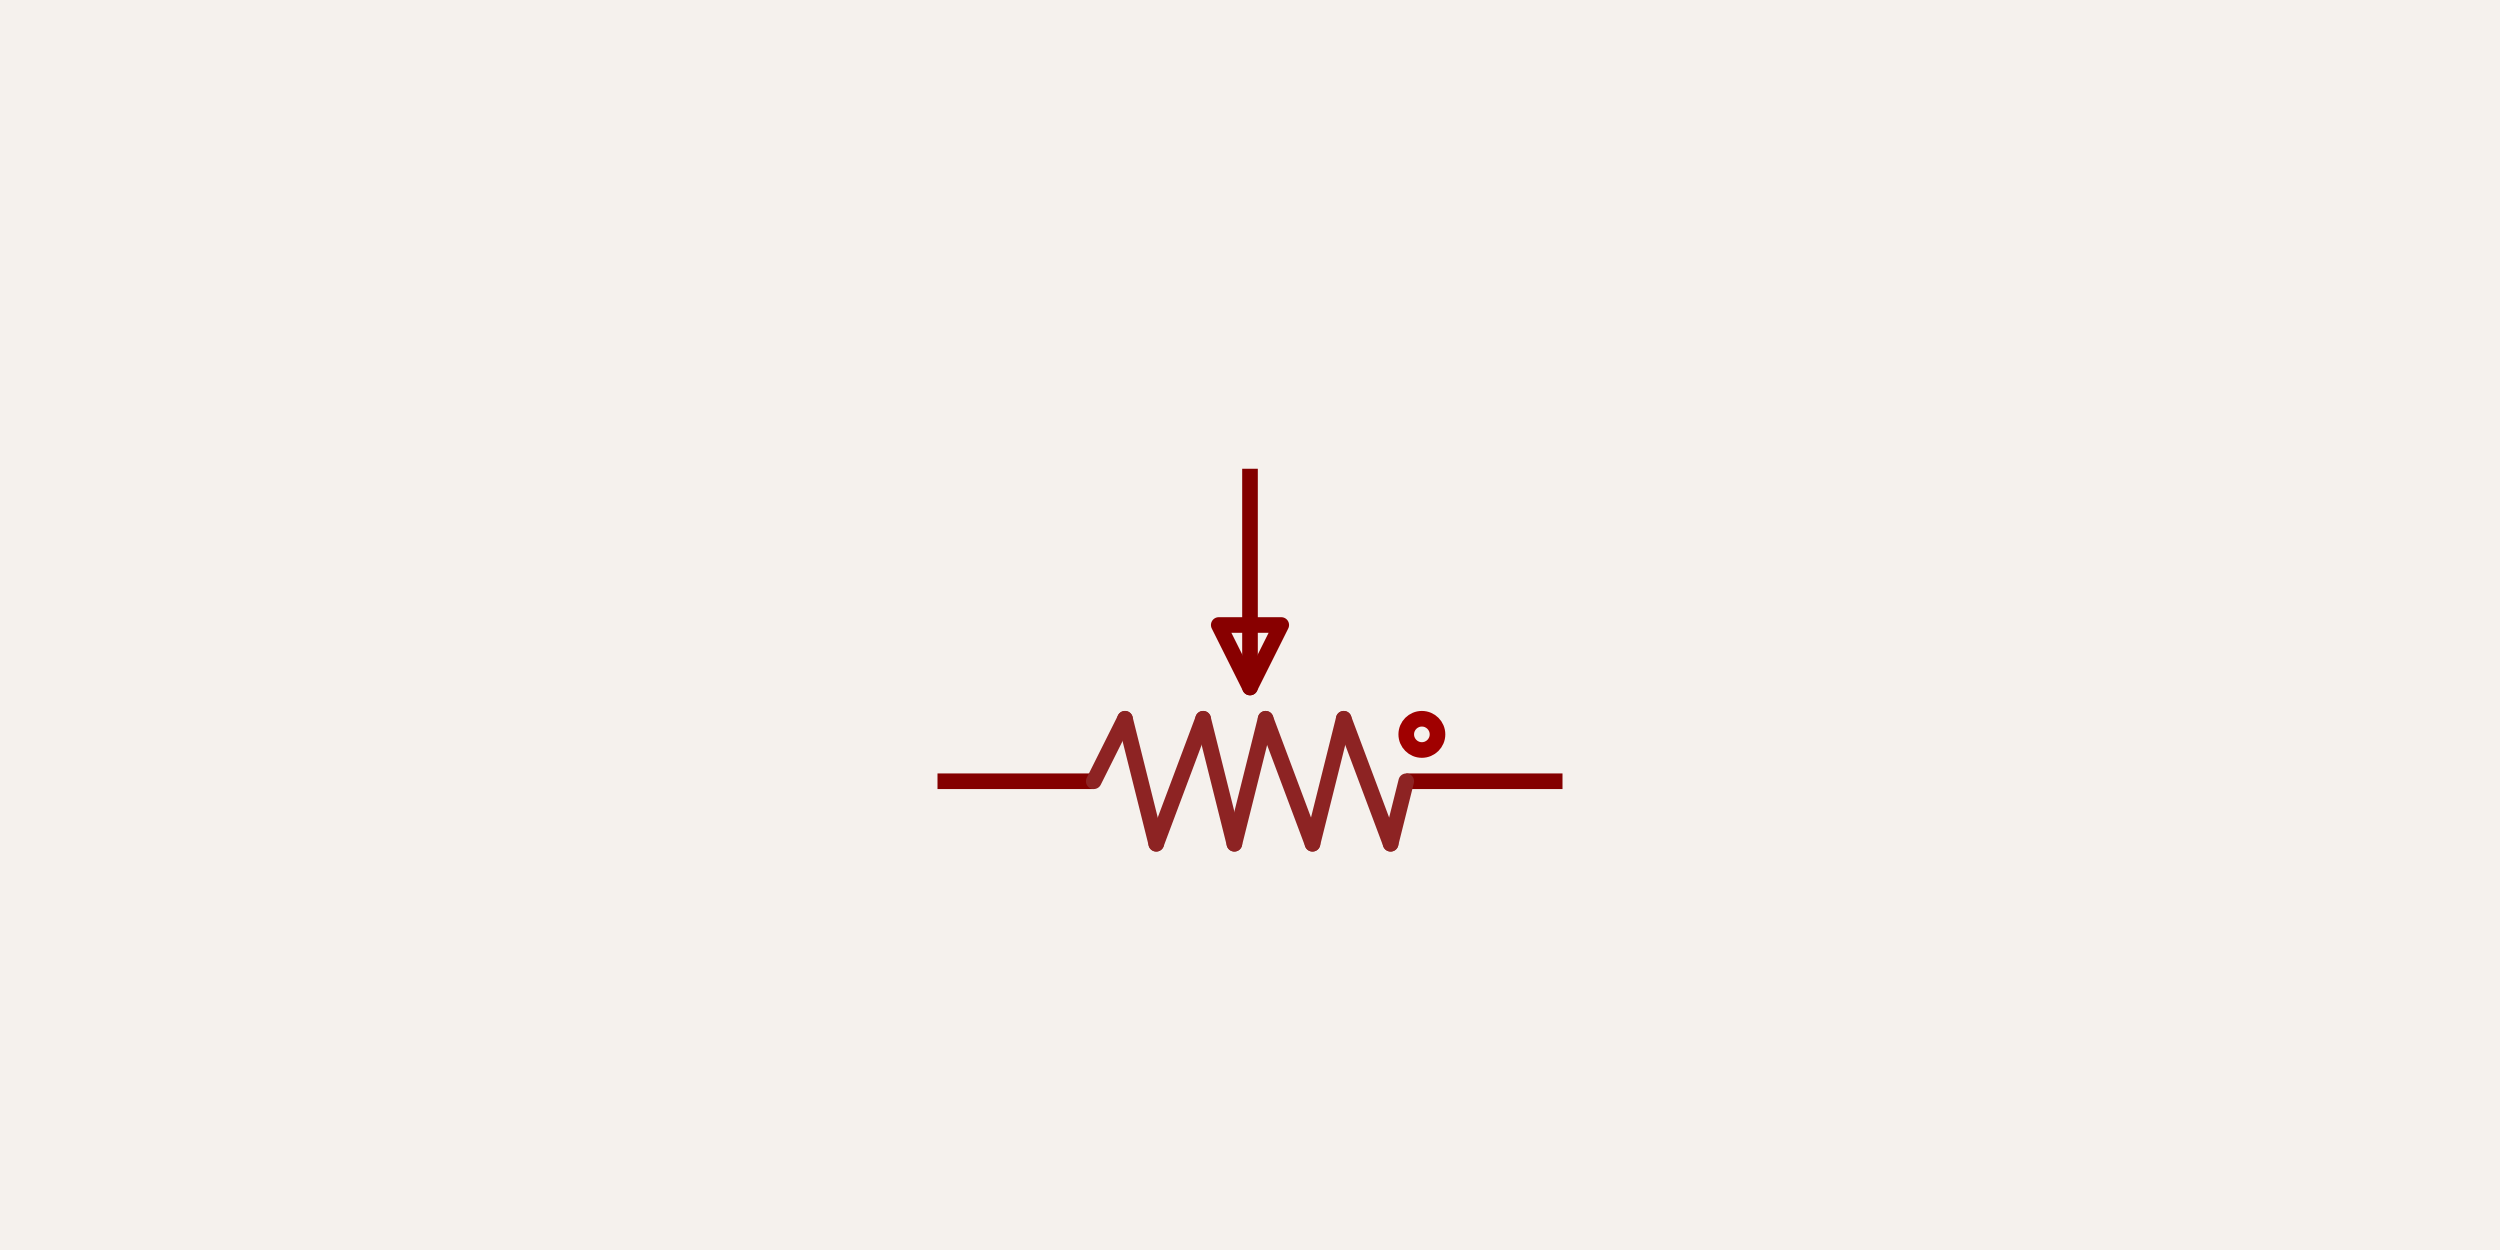
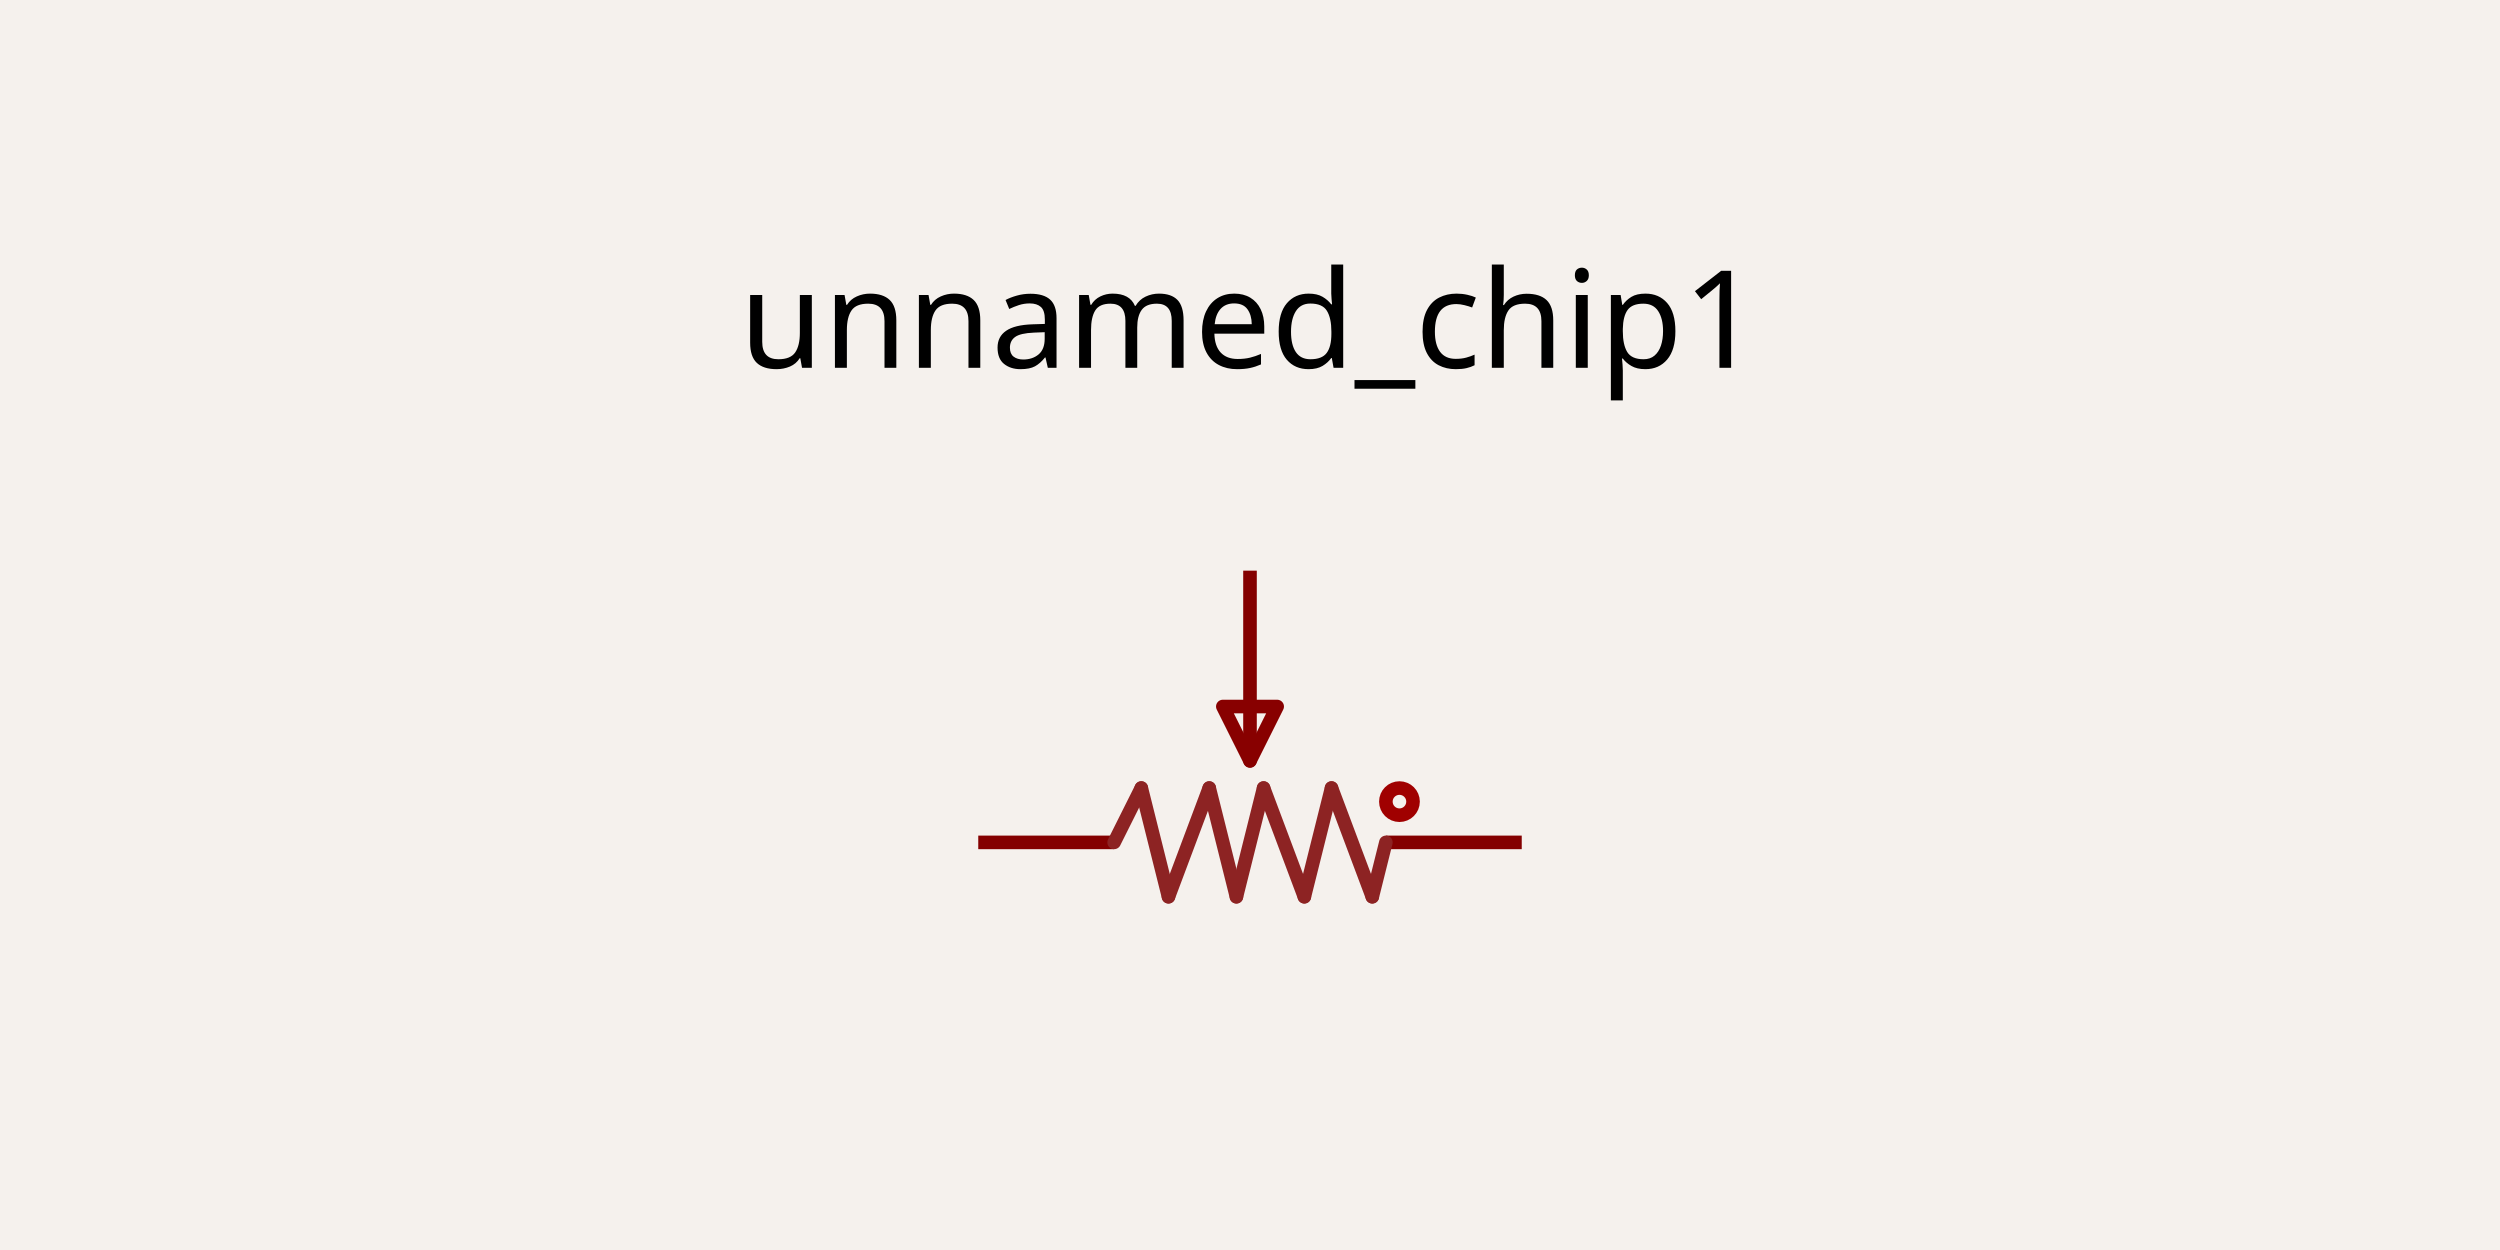
- <svg xmlns="http://www.w3.org/2000/svg" class="tscircuit-schematic" width="1200" height="600" style="background-color: rgb(245, 241, 237)" data-real-to-screen-transform="matrix(375,0,0,-375,600,307.5)" data-software-used-string="@tscircuit/core@0.0.1537">
+ <svg xmlns="http://www.w3.org/2000/svg" class="tscircuit-schematic" width="1200" height="600" style="background-color: rgb(245, 241, 237)" data-real-to-screen-transform="matrix(326.0869565217,0,0,-326.0869565217,600,345.652173913)" data-software-used-string="@tscircuit/core@0.0.2056">
  <style>
              .boundary { fill: rgb(245, 241, 237); }
              .schematic-boundary { fill: none; stroke: #fff; }
              .component { fill: none; stroke: rgb(132, 0, 0); }
              .chip { fill: rgb(255, 255, 194); stroke: rgb(132, 0, 0); }
              .component-pin { fill: none; stroke: rgb(132, 0, 0); }
              .text { font-family: sans-serif; fill: rgb(0, 150, 0); }
              .pin-number { fill: rgb(169, 0, 0); }
              .port-label { fill: rgb(0, 100, 100); }
              .component-name { fill: rgb(0, 100, 100); }
              
            </style>
  <rect class="boundary" x="0" y="0" width="1200" height="600" />
  <g class="sch-component" data-circuit-json-type="schematic_component" data-schematic-component-id="schematic_component_0">
-     <line class="sch-line" x1="600" y1="225" x2="600" y2="300" stroke="rgba(132, 0, 0)" stroke-width="7.5" data-schematic-line-id="schematic_line_0" data-schematic-component-id="schematic_component_0" />
-     <line class="sch-line" x1="750" y1="375" x2="675" y2="375" stroke="rgba(132, 0, 0)" stroke-width="7.5" data-schematic-line-id="schematic_line_1" data-schematic-component-id="schematic_component_0" />
-     <line class="sch-line" x1="450" y1="375" x2="525" y2="375" stroke="rgba(132, 0, 0)" stroke-width="7.5" data-schematic-line-id="schematic_line_2" data-schematic-component-id="schematic_component_0" />
-     <circle class="sch-circle" cx="682.5" cy="352.5" r="7.5" fill="none" stroke="#A00000" stroke-width="7.5" data-schematic-circle-id="schematic_circle_0" data-schematic-component-id="schematic_component_0" />
-     <path class="sch-path" d="M 585 300 L 600 330 L 615 300 L 585 300" stroke="#880000" stroke-width="7.5" fill="none" stroke-linecap="round" stroke-linejoin="round" data-schematic-component-id="schematic_component_0" />
-     <path class="sch-path" d="M 600 300 L 600 330" stroke="#880000" stroke-width="7.5" fill="none" stroke-linecap="round" stroke-linejoin="round" data-schematic-component-id="schematic_component_0" />
-     <path class="sch-path" d="M 667.5 405 L 675 375" stroke="#8D2323" stroke-width="7.5" fill="none" stroke-linecap="round" stroke-linejoin="round" data-schematic-component-id="schematic_component_0" />
-     <path class="sch-path" d="M 645 345 L 667.5 405" stroke="#8D2323" stroke-width="7.5" fill="none" stroke-linecap="round" stroke-linejoin="round" data-schematic-component-id="schematic_component_0" />
-     <path class="sch-path" d="M 630 405 L 645 345" stroke="#8D2323" stroke-width="7.5" fill="none" stroke-linecap="round" stroke-linejoin="round" data-schematic-component-id="schematic_component_0" />
-     <path class="sch-path" d="M 607.5 345 L 630 405" stroke="#8D2323" stroke-width="7.5" fill="none" stroke-linecap="round" stroke-linejoin="round" data-schematic-component-id="schematic_component_0" />
-     <path class="sch-path" d="M 592.5 405 L 607.5 345" stroke="#8D2323" stroke-width="7.5" fill="none" stroke-linecap="round" stroke-linejoin="round" data-schematic-component-id="schematic_component_0" />
-     <path class="sch-path" d="M 577.5 345 L 592.5 405" stroke="#8D2323" stroke-width="7.5" fill="none" stroke-linecap="round" stroke-linejoin="round" data-schematic-component-id="schematic_component_0" />
-     <path class="sch-path" d="M 555 405 L 577.5 345" stroke="#8D2323" stroke-width="7.5" fill="none" stroke-linecap="round" stroke-linejoin="round" data-schematic-component-id="schematic_component_0" />
-     <path class="sch-path" d="M 540 345 L 555 405" stroke="#8D2323" stroke-width="7.5" fill="none" stroke-linecap="round" stroke-linejoin="round" data-schematic-component-id="schematic_component_0" />
-     <path class="sch-path" d="M 525 375 L 540 345" stroke="#8D2323" stroke-width="7.5" fill="none" stroke-linecap="round" stroke-linejoin="round" data-schematic-component-id="schematic_component_0" />
+     <line class="sch-line" x1="600" y1="273.913" x2="600" y2="339.13" stroke="rgba(132, 0, 0)" stroke-width="6.522" data-schematic-line-id="schematic_line_0" data-schematic-component-id="schematic_component_0" />
+     <line class="sch-line" x1="730.435" y1="404.348" x2="665.217" y2="404.348" stroke="rgba(132, 0, 0)" stroke-width="6.522" data-schematic-line-id="schematic_line_1" data-schematic-component-id="schematic_component_0" />
+     <line class="sch-line" x1="469.565" y1="404.348" x2="534.783" y2="404.348" stroke="rgba(132, 0, 0)" stroke-width="6.522" data-schematic-line-id="schematic_line_2" data-schematic-component-id="schematic_component_0" />
+     <circle class="sch-circle" cx="671.739" cy="384.783" r="6.522" fill="none" stroke="#A00000" stroke-width="6.522" data-schematic-circle-id="schematic_circle_0" data-schematic-component-id="schematic_component_0" />
+     <path class="sch-path" d="M 586.957 339.13 L 600 365.217 L 613.043 339.13 L 586.957 339.13" stroke="#880000" stroke-width="6.522" fill="none" stroke-linecap="round" stroke-linejoin="round" data-schematic-component-id="schematic_component_0" />
+     <path class="sch-path" d="M 600 339.13 L 600 365.217" stroke="#880000" stroke-width="6.522" fill="none" stroke-linecap="round" stroke-linejoin="round" data-schematic-component-id="schematic_component_0" />
+     <path class="sch-path" d="M 658.696 430.435 L 665.217 404.348" stroke="#8D2323" stroke-width="6.522" fill="none" stroke-linecap="round" stroke-linejoin="round" data-schematic-component-id="schematic_component_0" />
+     <path class="sch-path" d="M 639.13 378.261 L 658.696 430.435" stroke="#8D2323" stroke-width="6.522" fill="none" stroke-linecap="round" stroke-linejoin="round" data-schematic-component-id="schematic_component_0" />
+     <path class="sch-path" d="M 626.087 430.435 L 639.13 378.261" stroke="#8D2323" stroke-width="6.522" fill="none" stroke-linecap="round" stroke-linejoin="round" data-schematic-component-id="schematic_component_0" />
+     <path class="sch-path" d="M 606.522 378.261 L 626.087 430.435" stroke="#8D2323" stroke-width="6.522" fill="none" stroke-linecap="round" stroke-linejoin="round" data-schematic-component-id="schematic_component_0" />
+     <path class="sch-path" d="M 593.478 430.435 L 606.522 378.261" stroke="#8D2323" stroke-width="6.522" fill="none" stroke-linecap="round" stroke-linejoin="round" data-schematic-component-id="schematic_component_0" />
+     <path class="sch-path" d="M 580.435 378.261 L 593.478 430.435" stroke="#8D2323" stroke-width="6.522" fill="none" stroke-linecap="round" stroke-linejoin="round" data-schematic-component-id="schematic_component_0" />
+     <path class="sch-path" d="M 560.87 430.435 L 580.435 378.261" stroke="#8D2323" stroke-width="6.522" fill="none" stroke-linecap="round" stroke-linejoin="round" data-schematic-component-id="schematic_component_0" />
+     <path class="sch-path" d="M 547.826 378.261 L 560.87 430.435" stroke="#8D2323" stroke-width="6.522" fill="none" stroke-linecap="round" stroke-linejoin="round" data-schematic-component-id="schematic_component_0" />
+     <path class="sch-path" d="M 534.783 404.348 L 547.826 378.261" stroke="#8D2323" stroke-width="6.522" fill="none" stroke-linecap="round" stroke-linejoin="round" data-schematic-component-id="schematic_component_0" />
  </g>
  <g class="schematic-port-hover sch-port-hover" data-schematic-port-id="source_port_0">
-     <circle cx="225" cy="270" r="15" fill="red" opacity="0" />
+     <circle cx="600" cy="273.913" r="13.043" fill="red" opacity="0" />
  </g>
  <g class="schematic-port-hover sch-port-hover" data-schematic-port-id="source_port_1">
-     <circle cx="225" cy="345" r="15" fill="red" opacity="0" />
+     <circle cx="730.435" cy="404.348" r="13.043" fill="red" opacity="0" />
  </g>
  <g class="schematic-port-hover sch-port-hover" data-schematic-port-id="source_port_2">
-     <circle cx="975" cy="307.5" r="15" fill="red" opacity="0" />
+     <circle cx="469.565" cy="404.348" r="13.043" fill="red" opacity="0" />
  </g>
-   <g class="schematic-port-hover sch-port-hover" data-schematic-port-id="source_port_3">
-     <circle cx="600" cy="225" r="15" fill="red" opacity="0" />
-   </g>
-   <g class="schematic-port-hover sch-port-hover" data-schematic-port-id="source_port_4">
-     <circle cx="750" cy="375" r="15" fill="red" opacity="0" />
-   </g>
-   <g class="schematic-port-hover sch-port-hover" data-schematic-port-id="source_port_5">
-     <circle cx="450" cy="375" r="15" fill="red" opacity="0" />
-   </g>
+   <text class="sch-text" x="600" y="195.652" fill="#000000" text-anchor="middle" dominant-baseline="ideographic" font-family="sans-serif" font-size="65.217px" transform="rotate(0, 600, 195.6522)">unnamed_chip1</text>
</svg>
